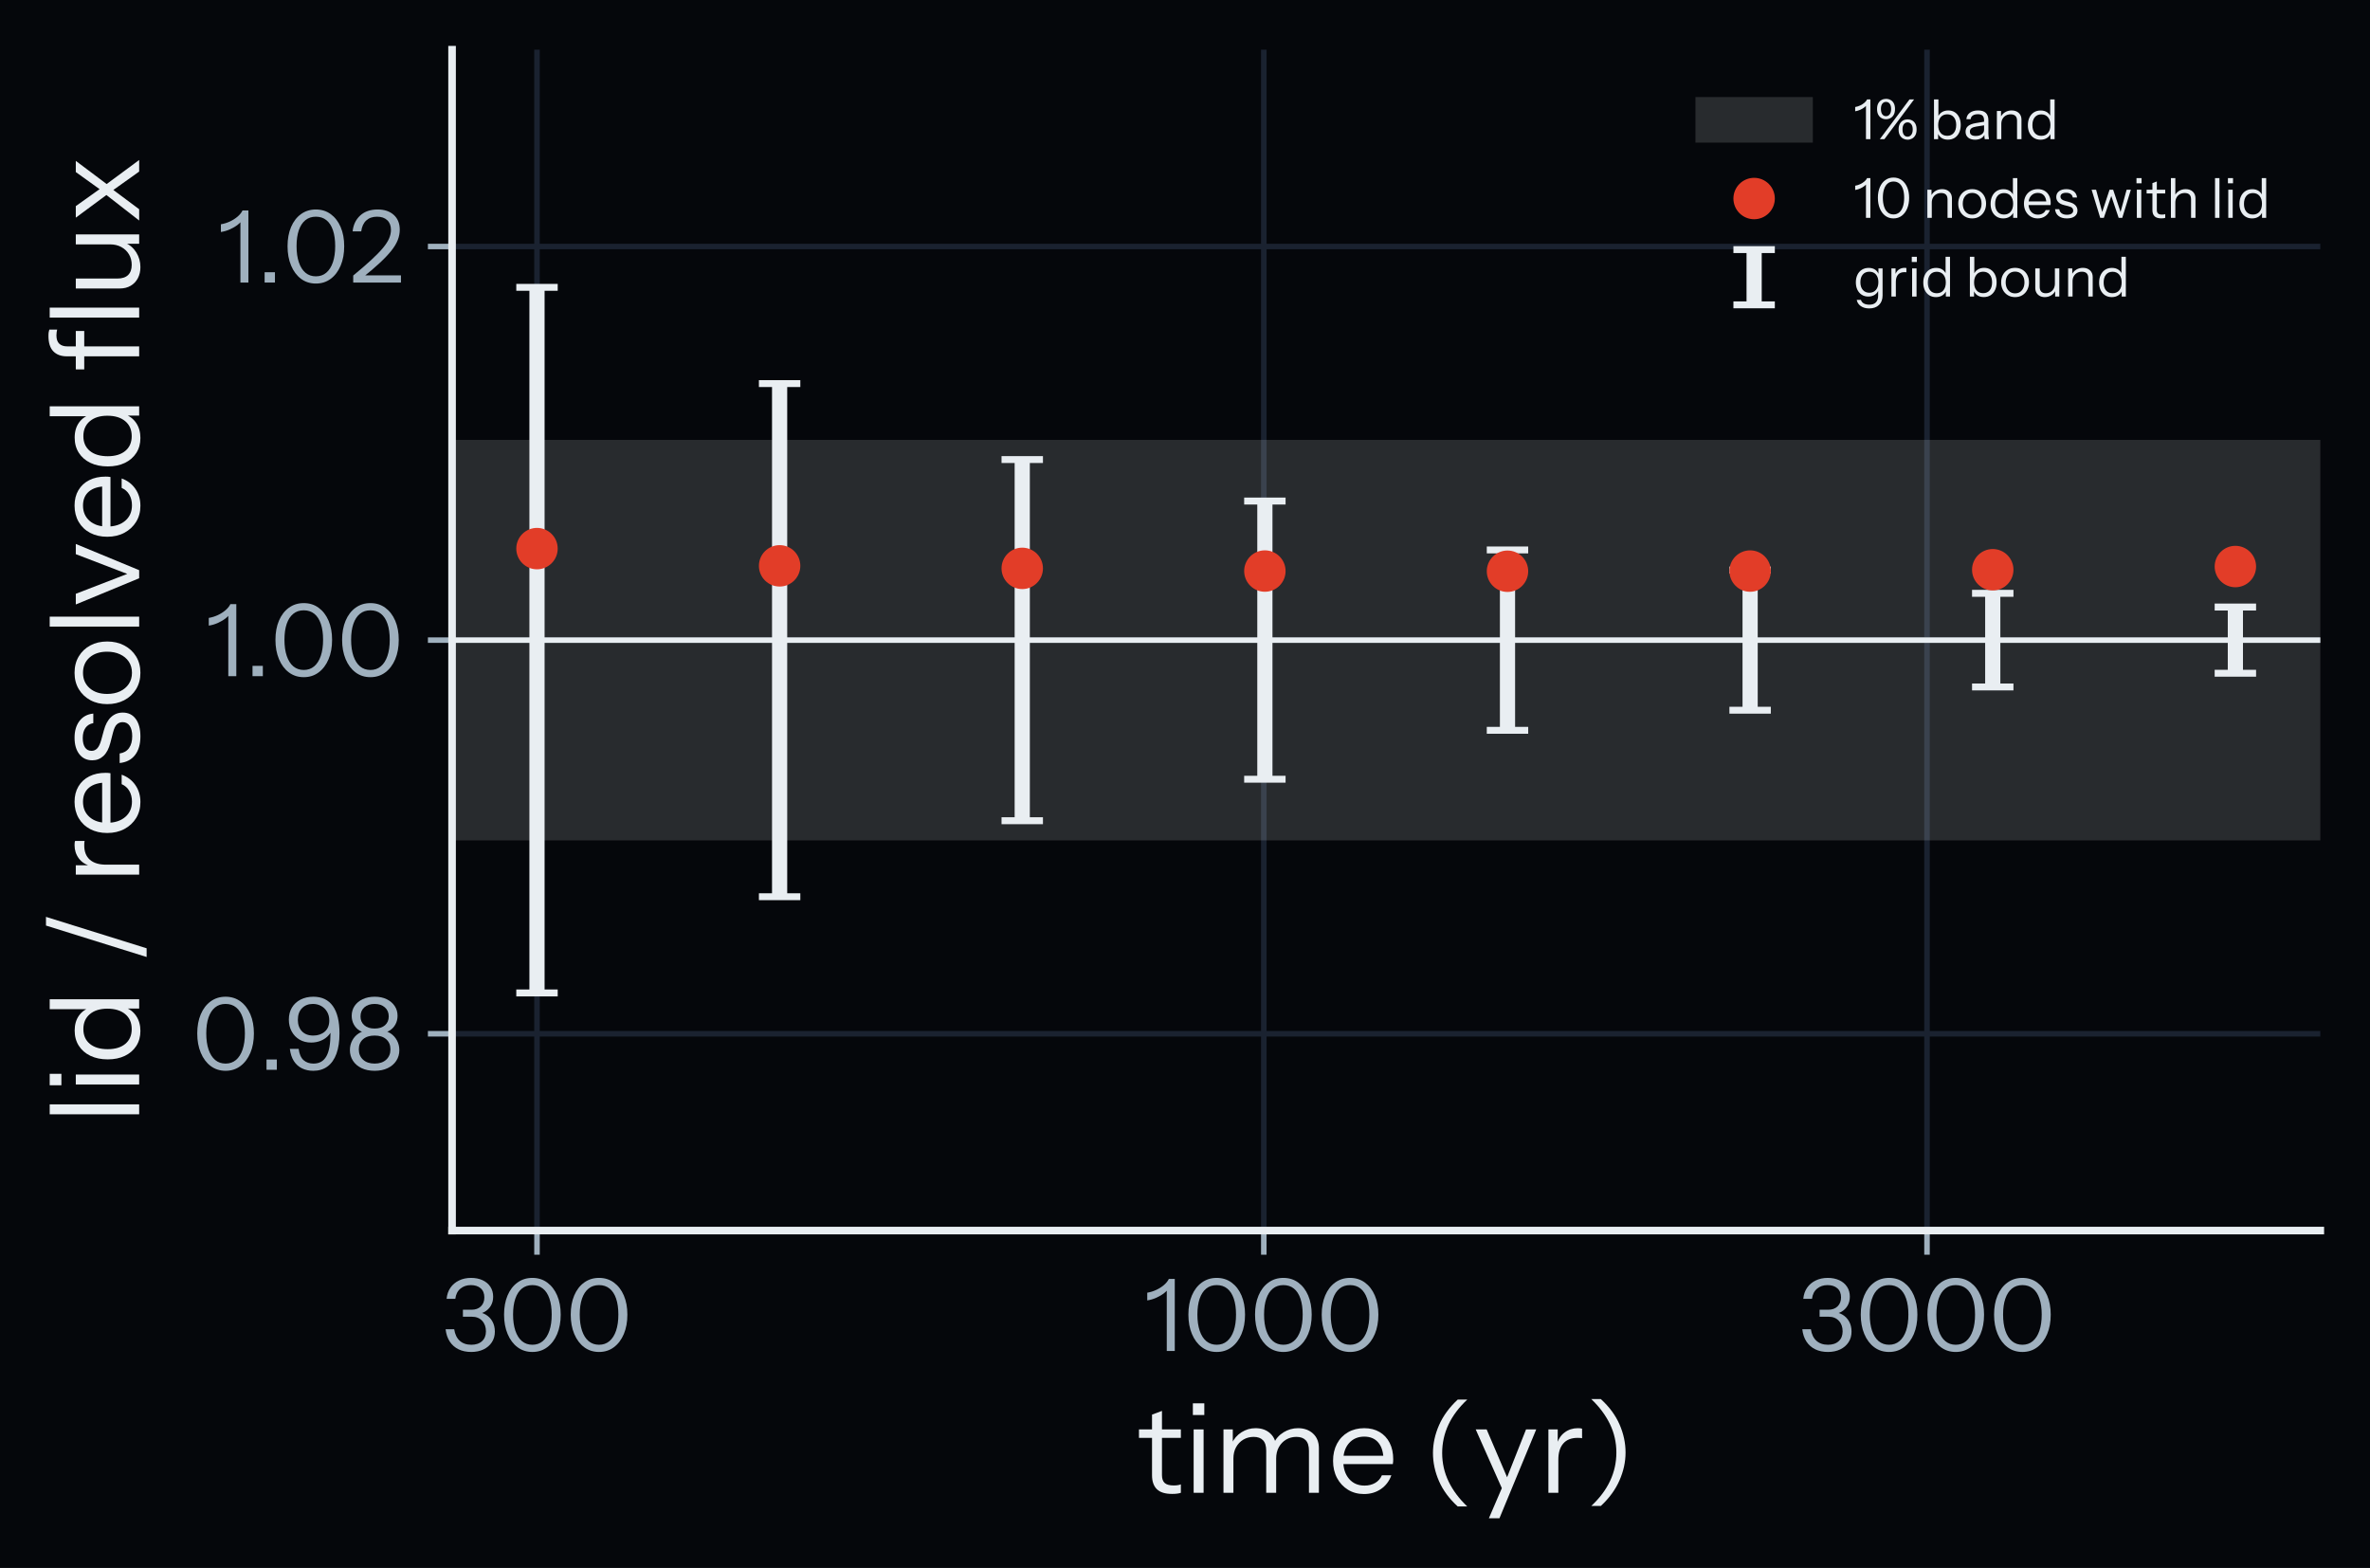
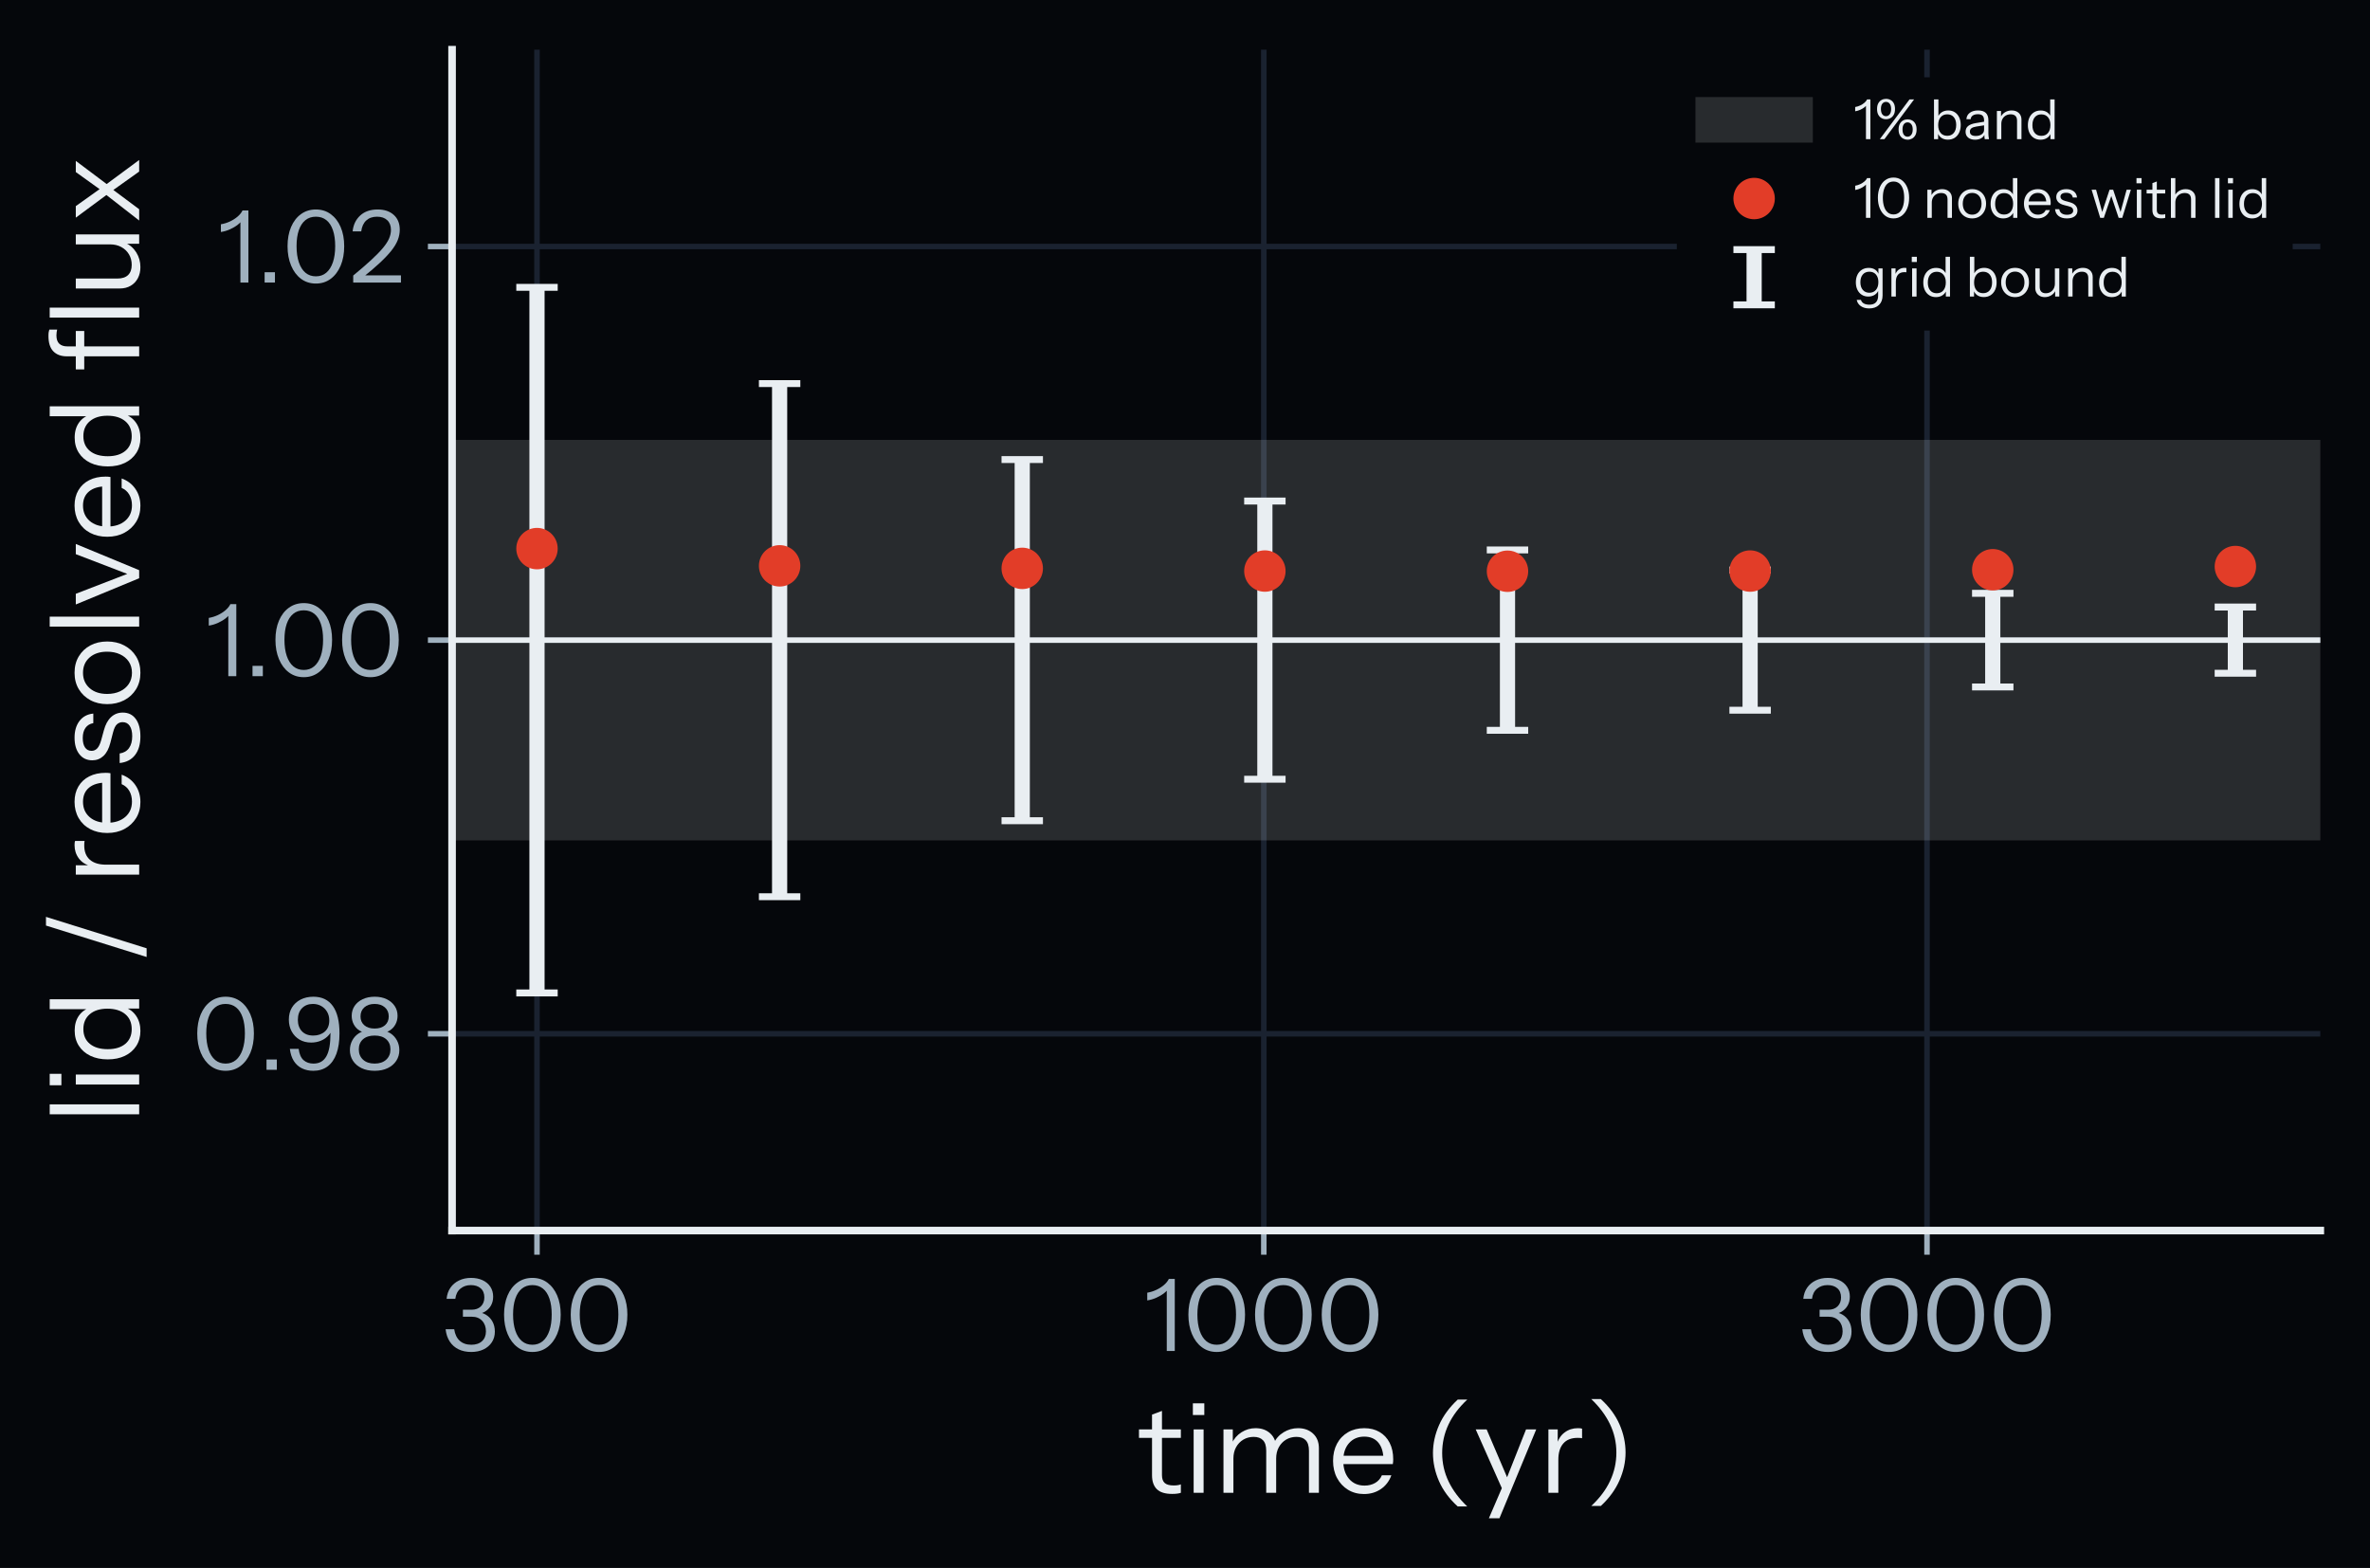
<svg xmlns="http://www.w3.org/2000/svg" xmlns:xlink="http://www.w3.org/1999/xlink" width="343.323pt" height="227.137pt" viewBox="0 0 343.323 227.137" version="1.1">
  <defs>
    <style type="text/css">*{stroke-linejoin: round; stroke-linecap: butt}</style>
  </defs>
  <g id="figure_1">
    <g id="patch_1">
      <path d="M 0 227.137  L 343.323 227.137  L 343.323 0  L 0 0  z " style="fill: #05070b" />
    </g>
    <g id="axes_1">
      <g id="patch_2">
        <path d="M 65.488 178.262  L 336.123 178.262  L 336.123 7.2  L 65.488 7.2  z " style="fill: #05070b" />
      </g>
      <g id="matplotlib.axis_1">
        <g id="xtick_1">
          <g id="line2d_1">
            <path d="M 77.79 178.262  L 77.79 7.2  " clip-path="url(#pdb73a32be3)" style="fill: none; stroke: #1a2230; stroke-width: 0.8; stroke-linecap: square" />
          </g>
          <g id="line2d_2">
            <defs>
              <path id="m2e974000b8" d="M 0 0  L 0 3.5  " style="stroke: #9fb0be; stroke-width: 0.8" />
            </defs>
            <g>
              <use xlink:href="#m2e974000b8" x="77.79" y="178.262" style="fill: #9fb0be; stroke: #9fb0be; stroke-width: 0.8" />
            </g>
          </g>
          <g id="text_1">
            <g style="fill: #9fb0be" transform="translate(63.97157 195.7018) scale(0.145 -0.145)">
              <defs>
                <path id="InstrumentSans-Regular-33" d="M 1894 -64  Q 1434 -64 1085 105  Q 736 275 521 601  Q 307 928 256 1389  L 806 1389  Q 877 909 1158 653  Q 1440 397 1901 397  Q 2336 397 2585 627  Q 2835 858 2835 1254  Q 2835 1670 2592 1929  Q 2349 2189 1939 2189  L 1363 2189  L 1363 2637  L 1920 2637  Q 2291 2637 2512 2851  Q 2733 3066 2733 3424  Q 2733 3802 2499 4006  Q 2266 4211 1869 4211  Q 1478 4211 1203 3984  Q 928 3757 877 3334  L 320 3334  Q 358 3744 563 4041  Q 768 4339 1110 4505  Q 1453 4672 1882 4672  Q 2298 4672 2618 4525  Q 2938 4378 3117 4106  Q 3296 3834 3296 3469  Q 3296 3142 3149 2892  Q 3002 2643 2749 2502  Q 2496 2362 2170 2362  L 2131 2496  Q 2522 2496 2806 2333  Q 3091 2170 3248 1888  Q 3405 1606 3405 1235  Q 3405 851 3213 556  Q 3021 262 2681 99  Q 2342 -64 1894 -64  z " transform="scale(0.015625)" />
                <path id="InstrumentSans-Regular-30" d="M 2131 -64  Q 1587 -64 1180 240  Q 774 544 547 1085  Q 320 1626 320 2323  Q 320 3021 544 3549  Q 768 4077 1177 4374  Q 1587 4672 2131 4672  Q 2675 4672 3081 4374  Q 3488 4077 3715 3549  Q 3942 3021 3942 2323  Q 3942 1619 3715 1081  Q 3488 544 3081 240  Q 2675 -64 2131 -64  z M 2131 397  Q 2522 397 2797 630  Q 3072 864 3219 1296  Q 3366 1728 3366 2330  Q 3366 2925 3222 3347  Q 3078 3770 2803 3990  Q 2528 4211 2131 4211  Q 1734 4211 1459 3987  Q 1184 3763 1040 3344  Q 896 2925 896 2330  Q 896 1728 1043 1293  Q 1190 858 1465 627  Q 1741 397 2131 397  z " transform="scale(0.015625)" />
              </defs>
              <use xlink:href="#InstrumentSans-Regular-33" />
              <use xlink:href="#InstrumentSans-Regular-30" transform="translate(57.39999 0)" />
              <use xlink:href="#InstrumentSans-Regular-30" transform="translate(124 0)" />
            </g>
          </g>
        </g>
        <g id="xtick_2">
          <g id="line2d_3">
            <path d="M 183.076 178.262  L 183.076 7.2  " clip-path="url(#pdb73a32be3)" style="fill: none; stroke: #1a2230; stroke-width: 0.8; stroke-linecap: square" />
          </g>
          <g id="line2d_4">
            <g>
              <use xlink:href="#m2e974000b8" x="183.076" y="178.262" style="fill: #9fb0be; stroke: #9fb0be; stroke-width: 0.8" />
            </g>
          </g>
          <g id="text_2">
            <g style="fill: #9fb0be" transform="translate(165.758 195.7018) scale(0.145 -0.145)">
              <defs>
                <path id="InstrumentSans-Regular-31" d="M 1440 0  L 1440 4083  L 1574 4051  Q 1498 3878 1280 3705  Q 1062 3533 777 3405  Q 493 3277 192 3232  L 192 3725  Q 493 3776 768 3904  Q 1043 4032 1257 4214  Q 1472 4397 1574 4608  L 1952 4608  L 1952 0  L 1440 0  z " transform="scale(0.015625)" />
              </defs>
              <use xlink:href="#InstrumentSans-Regular-31" />
              <use xlink:href="#InstrumentSans-Regular-30" transform="translate(39.09999 0)" />
              <use xlink:href="#InstrumentSans-Regular-30" transform="translate(105.7 0)" />
              <use xlink:href="#InstrumentSans-Regular-30" transform="translate(172.3 0)" />
            </g>
          </g>
        </g>
        <g id="xtick_3">
          <g id="line2d_5">
            <path d="M 279.15 178.262  L 279.15 7.2  " clip-path="url(#pdb73a32be3)" style="fill: none; stroke: #1a2230; stroke-width: 0.8; stroke-linecap: square" />
          </g>
          <g id="line2d_6">
            <g>
              <use xlink:href="#m2e974000b8" x="279.15" y="178.262" style="fill: #9fb0be; stroke: #9fb0be; stroke-width: 0.8" />
            </g>
          </g>
          <g id="text_3">
            <g style="fill: #9fb0be" transform="translate(260.5035 195.7018) scale(0.145 -0.145)">
              <use xlink:href="#InstrumentSans-Regular-33" />
              <use xlink:href="#InstrumentSans-Regular-30" transform="translate(57.39999 0)" />
              <use xlink:href="#InstrumentSans-Regular-30" transform="translate(124 0)" />
              <use xlink:href="#InstrumentSans-Regular-30" transform="translate(190.6 0)" />
            </g>
          </g>
        </g>
        <g id="text_4">
          <g style="fill: #e9eef2" transform="translate(164.6886 216.2474) scale(0.18 -0.18)">
            <defs>
              <path id="InstrumentSans-Regular-74" d="M 1818 -58  Q 1274 -58 1027 188  Q 781 435 781 902  L 781 4026  L 1293 4218  L 1293 909  Q 1293 634 1433 506  Q 1574 378 1894 378  Q 2022 378 2115 394  Q 2208 410 2266 435  L 2266 0  Q 2202 -26 2083 -42  Q 1965 -58 1818 -58  z M 109 2829  L 109 3264  L 2266 3264  L 2266 2829  L 109 2829  z " transform="scale(0.015625)" />
              <path id="InstrumentSans-Regular-69" d="M 512 0  L 512 3264  L 1024 3264  L 1024 0  L 512 0  z M 472 4006  L 472 4608  L 1061 4608  L 1061 4006  L 472 4006  z " transform="scale(0.015625)" />
              <path id="InstrumentSans-Regular-6d" d="M 512 0  L 512 3264  L 992 3264  L 992 2496  L 1024 2496  L 1024 0  L 512 0  z M 2714 0  L 2714 2163  Q 2714 2534 2547 2707  Q 2381 2880 2067 2880  Q 1773 2880 1536 2739  Q 1299 2598 1161 2348  Q 1024 2099 1024 1766  L 941 2541  Q 1107 2906 1440 3117  Q 1773 3328 2163 3328  Q 2637 3328 2931 3049  Q 3226 2771 3226 2298  L 3226 0  L 2714 0  z M 4915 0  L 4915 2163  Q 4915 2534 4748 2707  Q 4582 2880 4269 2880  Q 3974 2880 3737 2739  Q 3501 2598 3363 2348  Q 3226 2099 3226 1766  L 3098 2541  Q 3264 2906 3609 3117  Q 3955 3328 4352 3328  Q 4826 3328 5126 3049  Q 5427 2771 5427 2298  L 5427 0  L 4915 0  z " transform="scale(0.015625)" />
              <path id="InstrumentSans-Regular-65" d="M 1850 -64  Q 1382 -64 1024 157  Q 666 378 461 762  Q 256 1146 256 1645  Q 256 2144 457 2525  Q 659 2906 1024 3117  Q 1389 3328 1862 3328  Q 2317 3328 2653 3129  Q 2989 2931 3171 2572  Q 3354 2214 3354 1728  Q 3354 1664 3350 1606  Q 3347 1549 3334 1478  L 640 1478  L 640 1907  L 3021 1907  L 2854 1670  Q 2854 2259 2595 2576  Q 2336 2893 1862 2893  Q 1376 2893 1078 2557  Q 781 2221 781 1651  Q 781 1069 1078 720  Q 1376 371 1875 371  Q 2189 371 2425 508  Q 2662 646 2771 902  L 3258 902  Q 3098 454 2723 195  Q 2349 -64 1850 -64  z " transform="scale(0.015625)" />
              <path id="InstrumentSans-Regular-20" transform="scale(0.015625)" />
              <path id="InstrumentSans-Regular-28" d="M 1786 -704  Q 1133 -109 822 601  Q 512 1312 512 2048  Q 512 2771 825 3484  Q 1139 4198 1786 4800  L 2278 4800  Q 1632 4198 1309 3510  Q 986 2822 986 2048  Q 986 1267 1318 579  Q 1651 -109 2278 -704  L 1786 -704  z " transform="scale(0.015625)" />
              <path id="InstrumentSans-Regular-79" d="M 794 -1312  L 1523 384  L 1638 563  L 2707 3264  L 3232 3264  L 1338 -1312  L 794 -1312  z M 1581 -32  L 115 3264  L 678 3264  L 1939 314  L 1581 -32  z " transform="scale(0.015625)" />
              <path id="InstrumentSans-Regular-72" d="M 512 0  L 512 3264  L 992 3264  L 992 2432  L 1024 2432  L 1024 0  L 512 0  z M 1024 1702  L 941 2477  Q 1056 2893 1350 3110  Q 1645 3328 2029 3328  Q 2189 3328 2246 3302  L 2246 2810  Q 2214 2822 2156 2825  Q 2099 2829 2016 2829  Q 1530 2829 1277 2537  Q 1024 2246 1024 1702  z " transform="scale(0.015625)" />
              <path id="InstrumentSans-Regular-29" d="M 813 4826  Q 1466 4230 1776 3520  Q 2086 2810 2086 2074  Q 2086 1350 1772 636  Q 1459 -77 813 -678  L 320 -678  Q 966 -77 1289 611  Q 1613 1299 1613 2074  Q 1613 2854 1280 3542  Q 947 4230 320 4826  L 813 4826  z " transform="scale(0.015625)" />
            </defs>
            <use xlink:href="#InstrumentSans-Regular-74" />
            <use xlink:href="#InstrumentSans-Regular-69" transform="translate(37.7 0)" />
            <use xlink:href="#InstrumentSans-Regular-6d" transform="translate(61.69998 0)" />
            <use xlink:href="#InstrumentSans-Regular-65" transform="translate(153.9 0)" />
            <use xlink:href="#InstrumentSans-Regular-20" transform="translate(210.3 0)" />
            <use xlink:href="#InstrumentSans-Regular-28" transform="translate(230.2999 0)" />
            <use xlink:href="#InstrumentSans-Regular-79" transform="translate(270.8999 0)" />
            <use xlink:href="#InstrumentSans-Regular-72" transform="translate(323.1999 0)" />
            <use xlink:href="#InstrumentSans-Regular-29" transform="translate(360.6999 0)" />
          </g>
        </g>
      </g>
      <g id="matplotlib.axis_2">
        <g id="ytick_1">
          <g id="line2d_7">
            <path d="M 65.488 149.752  L 336.123 149.752  " clip-path="url(#pdb73a32be3)" style="fill: none; stroke: #1a2230; stroke-width: 0.8; stroke-linecap: square" />
          </g>
          <g id="line2d_8">
            <defs>
              <path id="m2f46859ac6" d="M 0 0  L -3.5 0  " style="stroke: #9fb0be; stroke-width: 0.8" />
            </defs>
            <g>
              <use xlink:href="#m2f46859ac6" x="65.488" y="149.752" style="fill: #9fb0be; stroke: #9fb0be; stroke-width: 0.8" />
            </g>
          </g>
          <g id="text_5">
            <g style="fill: #9fb0be" transform="translate(27.85 154.9715) scale(0.145 -0.145)">
              <defs>
                <path id="InstrumentSans-Regular-2e" d="M 486 0  L 486 659  L 1146 659  L 1146 0  L 486 0  z " transform="scale(0.015625)" />
                <path id="InstrumentSans-Regular-39" d="M 1843 -64  Q 1440 -64 1120 93  Q 800 250 601 560  Q 403 870 346 1338  L 909 1338  Q 973 838 1222 617  Q 1472 397 1856 397  Q 2138 397 2342 512  Q 2547 627 2681 864  Q 2816 1101 2880 1469  Q 2944 1837 2944 2342  L 2944 2758  L 3091 2739  Q 3034 2445 2835 2217  Q 2637 1990 2342 1865  Q 2048 1741 1709 1741  Q 1286 1741 966 1929  Q 646 2118 464 2451  Q 282 2784 282 3206  Q 282 3654 480 3980  Q 678 4307 1033 4489  Q 1389 4672 1850 4672  Q 2669 4672 3094 4077  Q 3520 3482 3520 2330  Q 3520 1562 3325 1027  Q 3130 493 2755 214  Q 2381 -64 1843 -64  z M 1843 2189  Q 2285 2189 2576 2438  Q 2867 2688 2867 3155  Q 2867 3469 2729 3705  Q 2592 3942 2355 4076  Q 2118 4211 1818 4211  Q 1389 4211 1123 3939  Q 858 3667 858 3194  Q 858 2739 1117 2464  Q 1376 2189 1843 2189  z " transform="scale(0.015625)" />
                <path id="InstrumentSans-Regular-38" d="M 1862 -64  Q 1376 -64 1021 109  Q 666 282 474 582  Q 282 883 282 1254  Q 282 1600 435 1881  Q 589 2163 848 2329  Q 1107 2496 1421 2496  L 1434 2362  Q 1139 2362 902 2506  Q 666 2650 531 2899  Q 397 3149 397 3450  Q 397 3808 582 4083  Q 768 4358 1101 4515  Q 1434 4672 1869 4672  Q 2304 4672 2630 4515  Q 2957 4358 3142 4083  Q 3328 3808 3328 3456  Q 3328 3149 3193 2902  Q 3059 2656 2822 2509  Q 2586 2362 2285 2362  L 2304 2496  Q 2624 2496 2880 2329  Q 3136 2163 3289 1881  Q 3443 1600 3443 1254  Q 3443 883 3251 582  Q 3059 282 2704 109  Q 2349 -64 1862 -64  z M 1862 397  Q 2330 397 2602 646  Q 2874 896 2874 1306  Q 2874 1715 2605 1952  Q 2336 2189 1862 2189  Q 1389 2189 1120 1952  Q 851 1715 851 1306  Q 851 896 1123 646  Q 1395 397 1862 397  z M 1862 2637  Q 2285 2637 2525 2848  Q 2765 3059 2765 3411  Q 2765 3776 2515 3993  Q 2266 4211 1862 4211  Q 1453 4211 1206 3993  Q 960 3776 960 3411  Q 960 3059 1203 2848  Q 1446 2637 1862 2637  z " transform="scale(0.015625)" />
              </defs>
              <use xlink:href="#InstrumentSans-Regular-30" />
              <use xlink:href="#InstrumentSans-Regular-2e" transform="translate(66.59999 0)" />
              <use xlink:href="#InstrumentSans-Regular-39" transform="translate(92.09998 0)" />
              <use xlink:href="#InstrumentSans-Regular-38" transform="translate(153.1 0)" />
            </g>
          </g>
        </g>
        <g id="ytick_2">
          <g id="line2d_9">
            <path d="M 65.488 92.731  L 336.123 92.731  " clip-path="url(#pdb73a32be3)" style="fill: none; stroke: #1a2230; stroke-width: 0.8; stroke-linecap: square" />
          </g>
          <g id="line2d_10">
            <g>
              <use xlink:href="#m2f46859ac6" x="65.488" y="92.731" style="fill: #9fb0be; stroke: #9fb0be; stroke-width: 0.8" />
            </g>
          </g>
          <g id="text_6">
            <g style="fill: #9fb0be" transform="translate(29.80977 97.95091) scale(0.145 -0.145)">
              <use xlink:href="#InstrumentSans-Regular-31" />
              <use xlink:href="#InstrumentSans-Regular-2e" transform="translate(39.09999 0)" />
              <use xlink:href="#InstrumentSans-Regular-30" transform="translate(64.59998 0)" />
              <use xlink:href="#InstrumentSans-Regular-30" transform="translate(131.2 0)" />
            </g>
          </g>
        </g>
        <g id="ytick_3">
          <g id="line2d_11">
            <path d="M 65.488 35.71  L 336.123 35.71  " clip-path="url(#pdb73a32be3)" style="fill: none; stroke: #1a2230; stroke-width: 0.8; stroke-linecap: square" />
          </g>
          <g id="line2d_12">
            <g>
              <use xlink:href="#m2f46859ac6" x="65.488" y="35.71" style="fill: #9fb0be; stroke: #9fb0be; stroke-width: 0.8" />
            </g>
          </g>
          <g id="text_7">
            <g style="fill: #9fb0be" transform="translate(31.56336 40.9303) scale(0.145 -0.145)">
              <defs>
                <path id="InstrumentSans-Regular-32" d="M 256 0  L 256 448  Q 947 1018 1411 1446  Q 1875 1875 2153 2208  Q 2432 2541 2550 2819  Q 2669 3098 2669 3366  Q 2669 3763 2432 3987  Q 2195 4211 1779 4211  Q 1350 4211 1088 3968  Q 826 3725 768 3270  L 218 3270  Q 282 3898 701 4285  Q 1120 4672 1818 4672  Q 2464 4672 2848 4326  Q 3232 3981 3232 3379  Q 3232 3053 3107 2726  Q 2982 2400 2697 2041  Q 2413 1683 1949 1251  Q 1485 819 800 275  L 678 461  L 3309 461  L 3309 0  L 256 0  z " transform="scale(0.015625)" />
              </defs>
              <use xlink:href="#InstrumentSans-Regular-31" />
              <use xlink:href="#InstrumentSans-Regular-2e" transform="translate(39.09999 0)" />
              <use xlink:href="#InstrumentSans-Regular-30" transform="translate(64.59998 0)" />
              <use xlink:href="#InstrumentSans-Regular-32" transform="translate(131.2 0)" />
            </g>
          </g>
        </g>
        <g id="text_8">
          <g style="fill: #e9eef2" transform="translate(20.16 162.8592) rotate(-90) scale(0.18 -0.18)">
            <defs>
              <path id="InstrumentSans-Regular-6c" d="M 512 0  L 512 4608  L 1024 4608  L 1024 0  L 512 0  z " transform="scale(0.015625)" />
              <path id="InstrumentSans-Regular-64" d="M 2886 0  L 2886 762  L 2950 742  Q 2829 371 2505 153  Q 2182 -64 1734 -64  Q 1293 -64 963 147  Q 634 358 451 736  Q 269 1114 269 1619  Q 269 2131 454 2515  Q 640 2899 973 3110  Q 1306 3322 1754 3322  Q 2214 3322 2528 3098  Q 2842 2874 2957 2464  L 2854 2451  L 2854 4608  L 3366 4608  L 3366 0  L 2886 0  z M 1830 384  Q 2323 384 2601 720  Q 2880 1056 2880 1638  Q 2880 2208 2598 2541  Q 2317 2874 1830 2874  Q 1344 2874 1069 2541  Q 794 2208 794 1619  Q 794 1043 1069 713  Q 1344 384 1830 384  z " transform="scale(0.015625)" />
              <path id="InstrumentSans-Regular-2f" d="M 384 -384  L 2003 4800  L 2451 4800  L 832 -384  L 384 -384  z " transform="scale(0.015625)" />
              <path id="InstrumentSans-Regular-73" d="M 1619 -64  Q 1018 -64 659 214  Q 301 493 250 1005  L 742 1005  Q 787 691 1017 524  Q 1248 358 1632 358  Q 1971 358 2163 486  Q 2355 614 2355 851  Q 2355 1018 2246 1142  Q 2138 1267 1811 1350  L 1286 1485  Q 838 1600 614 1840  Q 390 2080 390 2413  Q 390 2835 704 3081  Q 1018 3328 1555 3328  Q 2086 3328 2419 3072  Q 2752 2816 2797 2362  L 2304 2362  Q 2259 2624 2060 2765  Q 1862 2906 1536 2906  Q 1222 2906 1049 2787  Q 877 2669 877 2451  Q 877 2285 1001 2163  Q 1126 2042 1421 1958  L 1933 1818  Q 2387 1696 2617 1446  Q 2848 1197 2848 845  Q 2848 416 2521 176  Q 2195 -64 1619 -64  z " transform="scale(0.015625)" />
              <path id="InstrumentSans-Regular-6f" d="M 1869 -64  Q 1389 -64 1024 160  Q 659 384 457 771  Q 256 1158 256 1645  Q 256 2138 461 2515  Q 666 2893 1027 3110  Q 1389 3328 1869 3328  Q 2355 3328 2716 3110  Q 3078 2893 3280 2515  Q 3482 2138 3482 1645  Q 3482 1158 3280 771  Q 3078 384 2716 160  Q 2355 -64 1869 -64  z M 1869 371  Q 2202 371 2445 534  Q 2688 698 2822 986  Q 2957 1274 2957 1651  Q 2957 2214 2659 2553  Q 2362 2893 1869 2893  Q 1382 2893 1081 2553  Q 781 2214 781 1651  Q 781 1274 915 986  Q 1050 698 1296 534  Q 1542 371 1869 371  z " transform="scale(0.015625)" />
              <path id="InstrumentSans-Regular-76" d="M 1466 0  L 115 3264  L 666 3264  L 1792 346  L 1587 346  L 2707 3264  L 3232 3264  L 1882 0  L 1466 0  z " transform="scale(0.015625)" />
              <path id="InstrumentSans-Regular-66" d="M 781 0  L 781 3725  Q 781 4173 1040 4422  Q 1299 4672 1830 4672  Q 1958 4672 2032 4659  Q 2106 4646 2157 4627  L 2157 4224  Q 2112 4237 2032 4249  Q 1952 4262 1862 4262  Q 1568 4262 1430 4115  Q 1293 3968 1293 3699  L 1293 0  L 781 0  z M 109 2829  L 109 3264  L 2086 3264  L 2086 2829  L 109 2829  z " transform="scale(0.015625)" />
              <path id="InstrumentSans-Regular-75" d="M 1574 -64  Q 1254 -64 1004 67  Q 755 198 614 438  Q 474 678 474 992  L 474 3264  L 986 3264  L 986 1126  Q 986 755 1168 569  Q 1350 384 1690 384  Q 1997 384 2233 525  Q 2470 666 2608 918  Q 2746 1171 2746 1498  L 2829 723  Q 2669 358 2329 147  Q 1990 -64 1574 -64  z M 2778 0  L 2778 768  L 2746 768  L 2746 3264  L 3258 3264  L 3258 0  L 2778 0  z " transform="scale(0.015625)" />
              <path id="InstrumentSans-Regular-78" d="M 2726 0  L 1645 1517  L 352 3264  L 947 3264  L 1946 1862  L 3322 0  L 2726 0  z M 1677 1837  L 2701 3264  L 3277 3264  L 1946 1491  L 1677 1837  z M 1894 1485  L 787 0  L 205 0  L 1645 1850  L 1894 1485  z " transform="scale(0.015625)" />
            </defs>
            <use xlink:href="#InstrumentSans-Regular-6c" />
            <use xlink:href="#InstrumentSans-Regular-69" transform="translate(23.99998 0)" />
            <use xlink:href="#InstrumentSans-Regular-64" transform="translate(47.99997 0)" />
            <use xlink:href="#InstrumentSans-Regular-20" transform="translate(108.6 0)" />
            <use xlink:href="#InstrumentSans-Regular-2f" transform="translate(128.5999 0)" />
            <use xlink:href="#InstrumentSans-Regular-20" transform="translate(172.8999 0)" />
            <use xlink:href="#InstrumentSans-Regular-72" transform="translate(192.8999 0)" />
            <use xlink:href="#InstrumentSans-Regular-65" transform="translate(230.3999 0)" />
            <use xlink:href="#InstrumentSans-Regular-73" transform="translate(286.7999 0)" />
            <use xlink:href="#InstrumentSans-Regular-6f" transform="translate(334.0999 0)" />
            <use xlink:href="#InstrumentSans-Regular-6c" transform="translate(392.4999 0)" />
            <use xlink:href="#InstrumentSans-Regular-76" transform="translate(416.4999 0)" />
            <use xlink:href="#InstrumentSans-Regular-65" transform="translate(468.7998 0)" />
            <use xlink:href="#InstrumentSans-Regular-64" transform="translate(525.1998 0)" />
            <use xlink:href="#InstrumentSans-Regular-20" transform="translate(585.7998 0)" />
            <use xlink:href="#InstrumentSans-Regular-66" transform="translate(605.7998 0)" />
            <use xlink:href="#InstrumentSans-Regular-6c" transform="translate(641.1998 0)" />
            <use xlink:href="#InstrumentSans-Regular-75" transform="translate(665.1998 0)" />
            <use xlink:href="#InstrumentSans-Regular-78" transform="translate(724.0998 0)" />
          </g>
        </g>
      </g>
      <g id="patch_3">
        <path d="M 65.488 121.241  L 336.123 121.241  L 336.123 64.221  L 65.488 64.221  z " clip-path="url(#pdb73a32be3)" style="fill: #f2f5f7; opacity: 0.15; stroke: #f2f5f7; stroke-linejoin: miter" />
      </g>
      <g id="line2d_13">
        <path d="M 65.488 92.731  L 336.123 92.731  " clip-path="url(#pdb73a32be3)" style="fill: none; stroke: #e9eef2; stroke-width: 0.8; stroke-linecap: square" />
      </g>
      <g id="LineCollection_1">
        <path d="M 77.79 143.838  L 77.79 41.624  " clip-path="url(#pdb73a32be3)" style="fill: none; stroke: #e9eef2; stroke-width: 2.2" />
        <path d="M 112.937 129.896  L 112.937 55.566  " clip-path="url(#pdb73a32be3)" style="fill: none; stroke: #e9eef2; stroke-width: 2.2" />
        <path d="M 148.084 118.89  L 148.084 66.572  " clip-path="url(#pdb73a32be3)" style="fill: none; stroke: #e9eef2; stroke-width: 2.2" />
        <path d="M 183.232 112.879  L 183.232 72.583  " clip-path="url(#pdb73a32be3)" style="fill: none; stroke: #e9eef2; stroke-width: 2.2" />
        <path d="M 218.379 105.794  L 218.379 79.668  " clip-path="url(#pdb73a32be3)" style="fill: none; stroke: #e9eef2; stroke-width: 2.2" />
        <path d="M 253.526 102.884  L 253.526 82.578  " clip-path="url(#pdb73a32be3)" style="fill: none; stroke: #e9eef2; stroke-width: 2.2" />
        <path d="M 288.674 99.512  L 288.674 85.95  " clip-path="url(#pdb73a32be3)" style="fill: none; stroke: #e9eef2; stroke-width: 2.2" />
        <path d="M 323.821 97.525  L 323.821 87.937  " clip-path="url(#pdb73a32be3)" style="fill: none; stroke: #e9eef2; stroke-width: 2.2" />
      </g>
      <g id="line2d_14">
        <defs>
          <path id="mf1debffec0" d="M 3 0  L -3 -0  " style="stroke: #e9eef2" />
        </defs>
        <g clip-path="url(#pdb73a32be3)">
          <use xlink:href="#mf1debffec0" x="77.79" y="143.838" style="fill: #e9eef2; stroke: #e9eef2" />
          <use xlink:href="#mf1debffec0" x="112.937" y="129.896" style="fill: #e9eef2; stroke: #e9eef2" />
          <use xlink:href="#mf1debffec0" x="148.084" y="118.89" style="fill: #e9eef2; stroke: #e9eef2" />
          <use xlink:href="#mf1debffec0" x="183.232" y="112.879" style="fill: #e9eef2; stroke: #e9eef2" />
          <use xlink:href="#mf1debffec0" x="218.379" y="105.794" style="fill: #e9eef2; stroke: #e9eef2" />
          <use xlink:href="#mf1debffec0" x="253.526" y="102.884" style="fill: #e9eef2; stroke: #e9eef2" />
          <use xlink:href="#mf1debffec0" x="288.674" y="99.512" style="fill: #e9eef2; stroke: #e9eef2" />
          <use xlink:href="#mf1debffec0" x="323.821" y="97.525" style="fill: #e9eef2; stroke: #e9eef2" />
        </g>
      </g>
      <g id="line2d_15">
        <g clip-path="url(#pdb73a32be3)">
          <use xlink:href="#mf1debffec0" x="77.79" y="41.624" style="fill: #e9eef2; stroke: #e9eef2" />
          <use xlink:href="#mf1debffec0" x="112.937" y="55.566" style="fill: #e9eef2; stroke: #e9eef2" />
          <use xlink:href="#mf1debffec0" x="148.084" y="66.572" style="fill: #e9eef2; stroke: #e9eef2" />
          <use xlink:href="#mf1debffec0" x="183.232" y="72.583" style="fill: #e9eef2; stroke: #e9eef2" />
          <use xlink:href="#mf1debffec0" x="218.379" y="79.668" style="fill: #e9eef2; stroke: #e9eef2" />
          <use xlink:href="#mf1debffec0" x="253.526" y="82.578" style="fill: #e9eef2; stroke: #e9eef2" />
          <use xlink:href="#mf1debffec0" x="288.674" y="85.95" style="fill: #e9eef2; stroke: #e9eef2" />
          <use xlink:href="#mf1debffec0" x="323.821" y="87.937" style="fill: #e9eef2; stroke: #e9eef2" />
        </g>
      </g>
      <g id="line2d_16">
        <defs>
          <path id="m86276f1368" d="M 0 2.5  C 0.663 2.5 1.299 2.237 1.768 1.768  C 2.237 1.299 2.5 0.663 2.5 0  C 2.5 -0.663 2.237 -1.299 1.768 -1.768  C 1.299 -2.237 0.663 -2.5 0 -2.5  C -0.663 -2.5 -1.299 -2.237 -1.768 -1.768  C -2.237 -1.299 -2.5 -0.663 -2.5 0  C -2.5 0.663 -2.237 1.299 -1.768 1.768  C -1.299 2.237 -0.663 2.5 0 2.5  z " style="stroke: #e23d28" />
        </defs>
        <g clip-path="url(#pdb73a32be3)">
          <use xlink:href="#m86276f1368" x="77.79" y="79.471" style="fill: #e23d28; stroke: #e23d28" />
          <use xlink:href="#m86276f1368" x="112.937" y="81.968" style="fill: #e23d28; stroke: #e23d28" />
          <use xlink:href="#m86276f1368" x="148.084" y="82.334" style="fill: #e23d28; stroke: #e23d28" />
          <use xlink:href="#m86276f1368" x="183.232" y="82.723" style="fill: #e23d28; stroke: #e23d28" />
          <use xlink:href="#m86276f1368" x="218.379" y="82.75" style="fill: #e23d28; stroke: #e23d28" />
          <use xlink:href="#m86276f1368" x="253.526" y="82.725" style="fill: #e23d28; stroke: #e23d28" />
          <use xlink:href="#m86276f1368" x="288.674" y="82.533" style="fill: #e23d28; stroke: #e23d28" />
          <use xlink:href="#m86276f1368" x="323.821" y="82.069" style="fill: #e23d28; stroke: #e23d28" />
        </g>
      </g>
      <g id="patch_4">
        <path d="M 65.488 178.262  L 65.488 7.2  " style="fill: none; stroke: #e9eef2; stroke-width: 1.1; stroke-linejoin: miter; stroke-linecap: square" />
      </g>
      <g id="patch_5">
        <path d="M 65.488 178.262  L 336.123 178.262  " style="fill: none; stroke: #e9eef2; stroke-width: 1.1; stroke-linejoin: miter; stroke-linecap: square" />
      </g>
      <g id="legend_1">
        <g id="patch_6">
+           <path d="M 244.506 47.88  L 330.523 47.88  Q 332.123 47.88 332.123 46.28  L 332.123 12.8  Q 332.123 11.2 330.523 11.2  L 244.506 11.2  Q 242.906 11.2 242.906 12.8  L 242.906 46.28  Q 242.906 47.88 244.506 47.88  z " style="fill: #05070b" />
+         </g>
+         <g id="patch_7">
          <path d="M 246.106 20.16  L 262.106 20.16  L 262.106 14.56  L 246.106 14.56  z " style="fill: #f2f5f7; opacity: 0.15; stroke: #f2f5f7; stroke-linejoin: miter" />
        </g>
        <g id="text_9">
          <g style="fill: #e9eef2" transform="translate(268.5063 20.16) scale(0.08 -0.08)">
            <defs>
              <path id="InstrumentSans-Regular-25" d="M 544 0  L 3987 4608  L 4518 4608  L 1075 0  L 544 0  z M 3757 -64  Q 3488 -64 3251 64  Q 3014 192 2867 454  Q 2720 717 2720 1120  Q 2720 1523 2864 1782  Q 3008 2042 3245 2170  Q 3482 2298 3757 2298  Q 4045 2298 4285 2170  Q 4525 2042 4665 1782  Q 4806 1523 4806 1120  Q 4806 717 4659 454  Q 4512 192 4272 64  Q 4032 -64 3757 -64  z M 3757 288  Q 4019 288 4188 505  Q 4358 723 4358 1126  Q 4358 1523 4188 1734  Q 4019 1946 3757 1946  Q 3494 1946 3334 1738  Q 3174 1530 3174 1126  Q 3174 717 3334 502  Q 3494 288 3757 288  z M 1261 2310  Q 986 2310 749 2438  Q 512 2566 368 2828  Q 224 3091 224 3494  Q 224 3898 368 4157  Q 512 4416 749 4544  Q 986 4672 1261 4672  Q 1549 4672 1785 4544  Q 2022 4416 2163 4157  Q 2304 3898 2304 3494  Q 2304 3091 2157 2828  Q 2010 2566 1773 2438  Q 1536 2310 1261 2310  z M 1261 2662  Q 1517 2662 1686 2876  Q 1856 3091 1856 3501  Q 1856 3898 1689 4109  Q 1523 4320 1261 4320  Q 998 4320 835 4112  Q 672 3904 672 3501  Q 672 3091 835 2876  Q 998 2662 1261 2662  z " transform="scale(0.015625)" />
              <path id="InstrumentSans-Regular-62" d="M 2125 -58  Q 1664 -58 1350 166  Q 1037 390 922 800  L 992 813  L 992 0  L 512 0  L 512 4608  L 1024 4608  L 1024 2502  L 954 2522  Q 1075 2899 1398 3113  Q 1722 3328 2170 3328  Q 2605 3328 2928 3117  Q 3251 2906 3430 2528  Q 3610 2150 3610 1645  Q 3610 1133 3424 749  Q 3238 365 2905 153  Q 2573 -58 2125 -58  z M 2048 390  Q 2534 390 2809 726  Q 3085 1062 3085 1645  Q 3085 2221 2809 2550  Q 2534 2880 2048 2880  Q 1562 2880 1280 2544  Q 998 2208 998 1626  Q 998 1056 1280 723  Q 1562 390 2048 390  z " transform="scale(0.015625)" />
              <path id="InstrumentSans-Regular-61" d="M 2515 0  Q 2490 109 2480 249  Q 2470 390 2470 608  L 2438 608  L 2438 2170  Q 2438 2541 2268 2717  Q 2099 2893 1722 2893  Q 1350 2893 1129 2742  Q 909 2592 883 2317  L 390 2317  Q 422 2790 787 3059  Q 1152 3328 1741 3328  Q 2349 3328 2643 3040  Q 2938 2752 2938 2176  L 2938 608  Q 2938 467 2957 316  Q 2976 166 3008 0  L 2515 0  z M 1395 -64  Q 890 -64 592 182  Q 294 429 294 858  Q 294 1286 588 1523  Q 883 1760 1446 1856  L 2586 2048  L 2586 1626  L 1523 1459  Q 1165 1402 979 1267  Q 794 1133 794 877  Q 794 627 963 499  Q 1133 371 1466 371  Q 1894 371 2166 566  Q 2438 762 2438 1075  L 2522 621  Q 2419 294 2121 115  Q 1824 -64 1395 -64  z " transform="scale(0.015625)" />
              <path id="InstrumentSans-Regular-6e" d="M 512 0  L 512 3264  L 992 3264  L 992 2496  L 1024 2496  L 1024 0  L 512 0  z M 2848 0  L 2848 2138  Q 2848 2509 2662 2694  Q 2477 2880 2112 2880  Q 1792 2880 1545 2739  Q 1299 2598 1161 2348  Q 1024 2099 1024 1766  L 941 2541  Q 1107 2906 1449 3117  Q 1792 3328 2227 3328  Q 2739 3328 3049 3037  Q 3360 2746 3360 2272  L 3360 0  L 2848 0  z " transform="scale(0.015625)" />
            </defs>
            <use xlink:href="#InstrumentSans-Regular-31" />
            <use xlink:href="#InstrumentSans-Regular-25" transform="translate(39.09999 0)" />
            <use xlink:href="#InstrumentSans-Regular-20" transform="translate(117.7 0)" />
            <use xlink:href="#InstrumentSans-Regular-62" transform="translate(137.7 0)" />
            <use xlink:href="#InstrumentSans-Regular-61" transform="translate(198.3 0)" />
            <use xlink:href="#InstrumentSans-Regular-6e" transform="translate(251.5999 0)" />
            <use xlink:href="#InstrumentSans-Regular-64" transform="translate(311.4999 0)" />
          </g>
        </g>
        <g id="line2d_17">
          <g>
            <use xlink:href="#m86276f1368" x="254.106" y="28.76" style="fill: #e23d28; stroke: #e23d28" />
          </g>
        </g>
        <g id="text_10">
          <g style="fill: #e9eef2" transform="translate(268.5063 31.56) scale(0.08 -0.08)">
            <defs>
              <path id="InstrumentSans-Regular-77" d="M 1178 0  L 179 3264  L 698 3264  L 1466 467  L 1338 467  L 2259 3264  L 2675 3264  L 3603 467  L 3475 467  L 4237 3264  L 4730 3264  L 3731 0  L 3315 0  L 2394 2733  L 2528 2733  L 1594 0  L 1178 0  z " transform="scale(0.015625)" />
              <path id="InstrumentSans-Regular-68" d="M 512 0  L 512 4608  L 1024 4608  L 1024 0  L 512 0  z M 2848 0  L 2848 2138  Q 2848 2509 2662 2694  Q 2477 2880 2112 2880  Q 1792 2880 1545 2739  Q 1299 2598 1161 2348  Q 1024 2099 1024 1766  L 941 2541  Q 1107 2906 1449 3117  Q 1792 3328 2227 3328  Q 2739 3328 3049 3037  Q 3360 2746 3360 2272  L 3360 0  L 2848 0  z " transform="scale(0.015625)" />
            </defs>
            <use xlink:href="#InstrumentSans-Regular-31" />
            <use xlink:href="#InstrumentSans-Regular-30" transform="translate(39.09999 0)" />
            <use xlink:href="#InstrumentSans-Regular-20" transform="translate(105.7 0)" />
            <use xlink:href="#InstrumentSans-Regular-6e" transform="translate(125.7 0)" />
            <use xlink:href="#InstrumentSans-Regular-6f" transform="translate(185.6 0)" />
            <use xlink:href="#InstrumentSans-Regular-64" transform="translate(244 0)" />
            <use xlink:href="#InstrumentSans-Regular-65" transform="translate(304.5999 0)" />
            <use xlink:href="#InstrumentSans-Regular-73" transform="translate(360.9999 0)" />
            <use xlink:href="#InstrumentSans-Regular-20" transform="translate(408.2999 0)" />
            <use xlink:href="#InstrumentSans-Regular-77" transform="translate(428.2999 0)" />
            <use xlink:href="#InstrumentSans-Regular-69" transform="translate(504.9999 0)" />
            <use xlink:href="#InstrumentSans-Regular-74" transform="translate(528.9999 0)" />
            <use xlink:href="#InstrumentSans-Regular-68" transform="translate(566.6999 0)" />
            <use xlink:href="#InstrumentSans-Regular-20" transform="translate(626.5999 0)" />
            <use xlink:href="#InstrumentSans-Regular-6c" transform="translate(646.5999 0)" />
            <use xlink:href="#InstrumentSans-Regular-69" transform="translate(670.5998 0)" />
            <use xlink:href="#InstrumentSans-Regular-64" transform="translate(694.5998 0)" />
          </g>
        </g>
        <g id="LineCollection_2">
          <path d="M 254.106 44.16  L 254.106 36.16  " style="fill: none; stroke: #e9eef2; stroke-width: 2.2" />
        </g>
        <g id="line2d_18">
          <g>
            <use xlink:href="#mf1debffec0" x="254.106" y="44.16" style="fill: #e9eef2; stroke: #e9eef2" />
          </g>
        </g>
        <g id="line2d_19">
          <g>
            <use xlink:href="#mf1debffec0" x="254.106" y="36.16" style="fill: #e9eef2; stroke: #e9eef2" />
          </g>
        </g>
        <g id="text_11">
          <g style="fill: #e9eef2" transform="translate(268.5063 42.96) scale(0.08 -0.08)">
            <defs>
              <path id="InstrumentSans-Regular-67" d="M 1811 -1376  Q 1229 -1376 841 -1104  Q 454 -832 371 -384  L 858 -384  Q 928 -640 1174 -790  Q 1421 -941 1843 -941  Q 2342 -941 2598 -669  Q 2854 -397 2854 128  L 2854 826  L 2918 813  Q 2810 442 2483 221  Q 2157 0 1709 0  Q 1280 0 953 208  Q 627 416 448 787  Q 269 1158 269 1651  Q 269 2150 454 2528  Q 640 2906 976 3114  Q 1312 3322 1760 3322  Q 2221 3322 2531 3098  Q 2842 2874 2944 2458  L 2886 2451  L 2886 3264  L 3366 3264  L 3366 128  Q 3366 -570 2950 -973  Q 2534 -1376 1811 -1376  z M 1837 442  Q 2317 442 2598 774  Q 2880 1107 2880 1677  Q 2880 2234 2598 2557  Q 2317 2880 1837 2880  Q 1350 2880 1072 2553  Q 794 2227 794 1658  Q 794 1101 1075 771  Q 1357 442 1837 442  z " transform="scale(0.015625)" />
            </defs>
            <use xlink:href="#InstrumentSans-Regular-67" />
            <use xlink:href="#InstrumentSans-Regular-72" transform="translate(60.59999 0)" />
            <use xlink:href="#InstrumentSans-Regular-69" transform="translate(98.09998 0)" />
            <use xlink:href="#InstrumentSans-Regular-64" transform="translate(122.1 0)" />
            <use xlink:href="#InstrumentSans-Regular-20" transform="translate(182.7 0)" />
            <use xlink:href="#InstrumentSans-Regular-62" transform="translate(202.6999 0)" />
            <use xlink:href="#InstrumentSans-Regular-6f" transform="translate(263.2999 0)" />
            <use xlink:href="#InstrumentSans-Regular-75" transform="translate(321.6999 0)" />
            <use xlink:href="#InstrumentSans-Regular-6e" transform="translate(380.5999 0)" />
            <use xlink:href="#InstrumentSans-Regular-64" transform="translate(440.4999 0)" />
          </g>
        </g>
      </g>
    </g>
  </g>
  <defs>
    <clipPath id="pdb73a32be3">
      <rect x="65.488" y="7.2" width="270.635" height="171.062" />
    </clipPath>
  </defs>
</svg>
